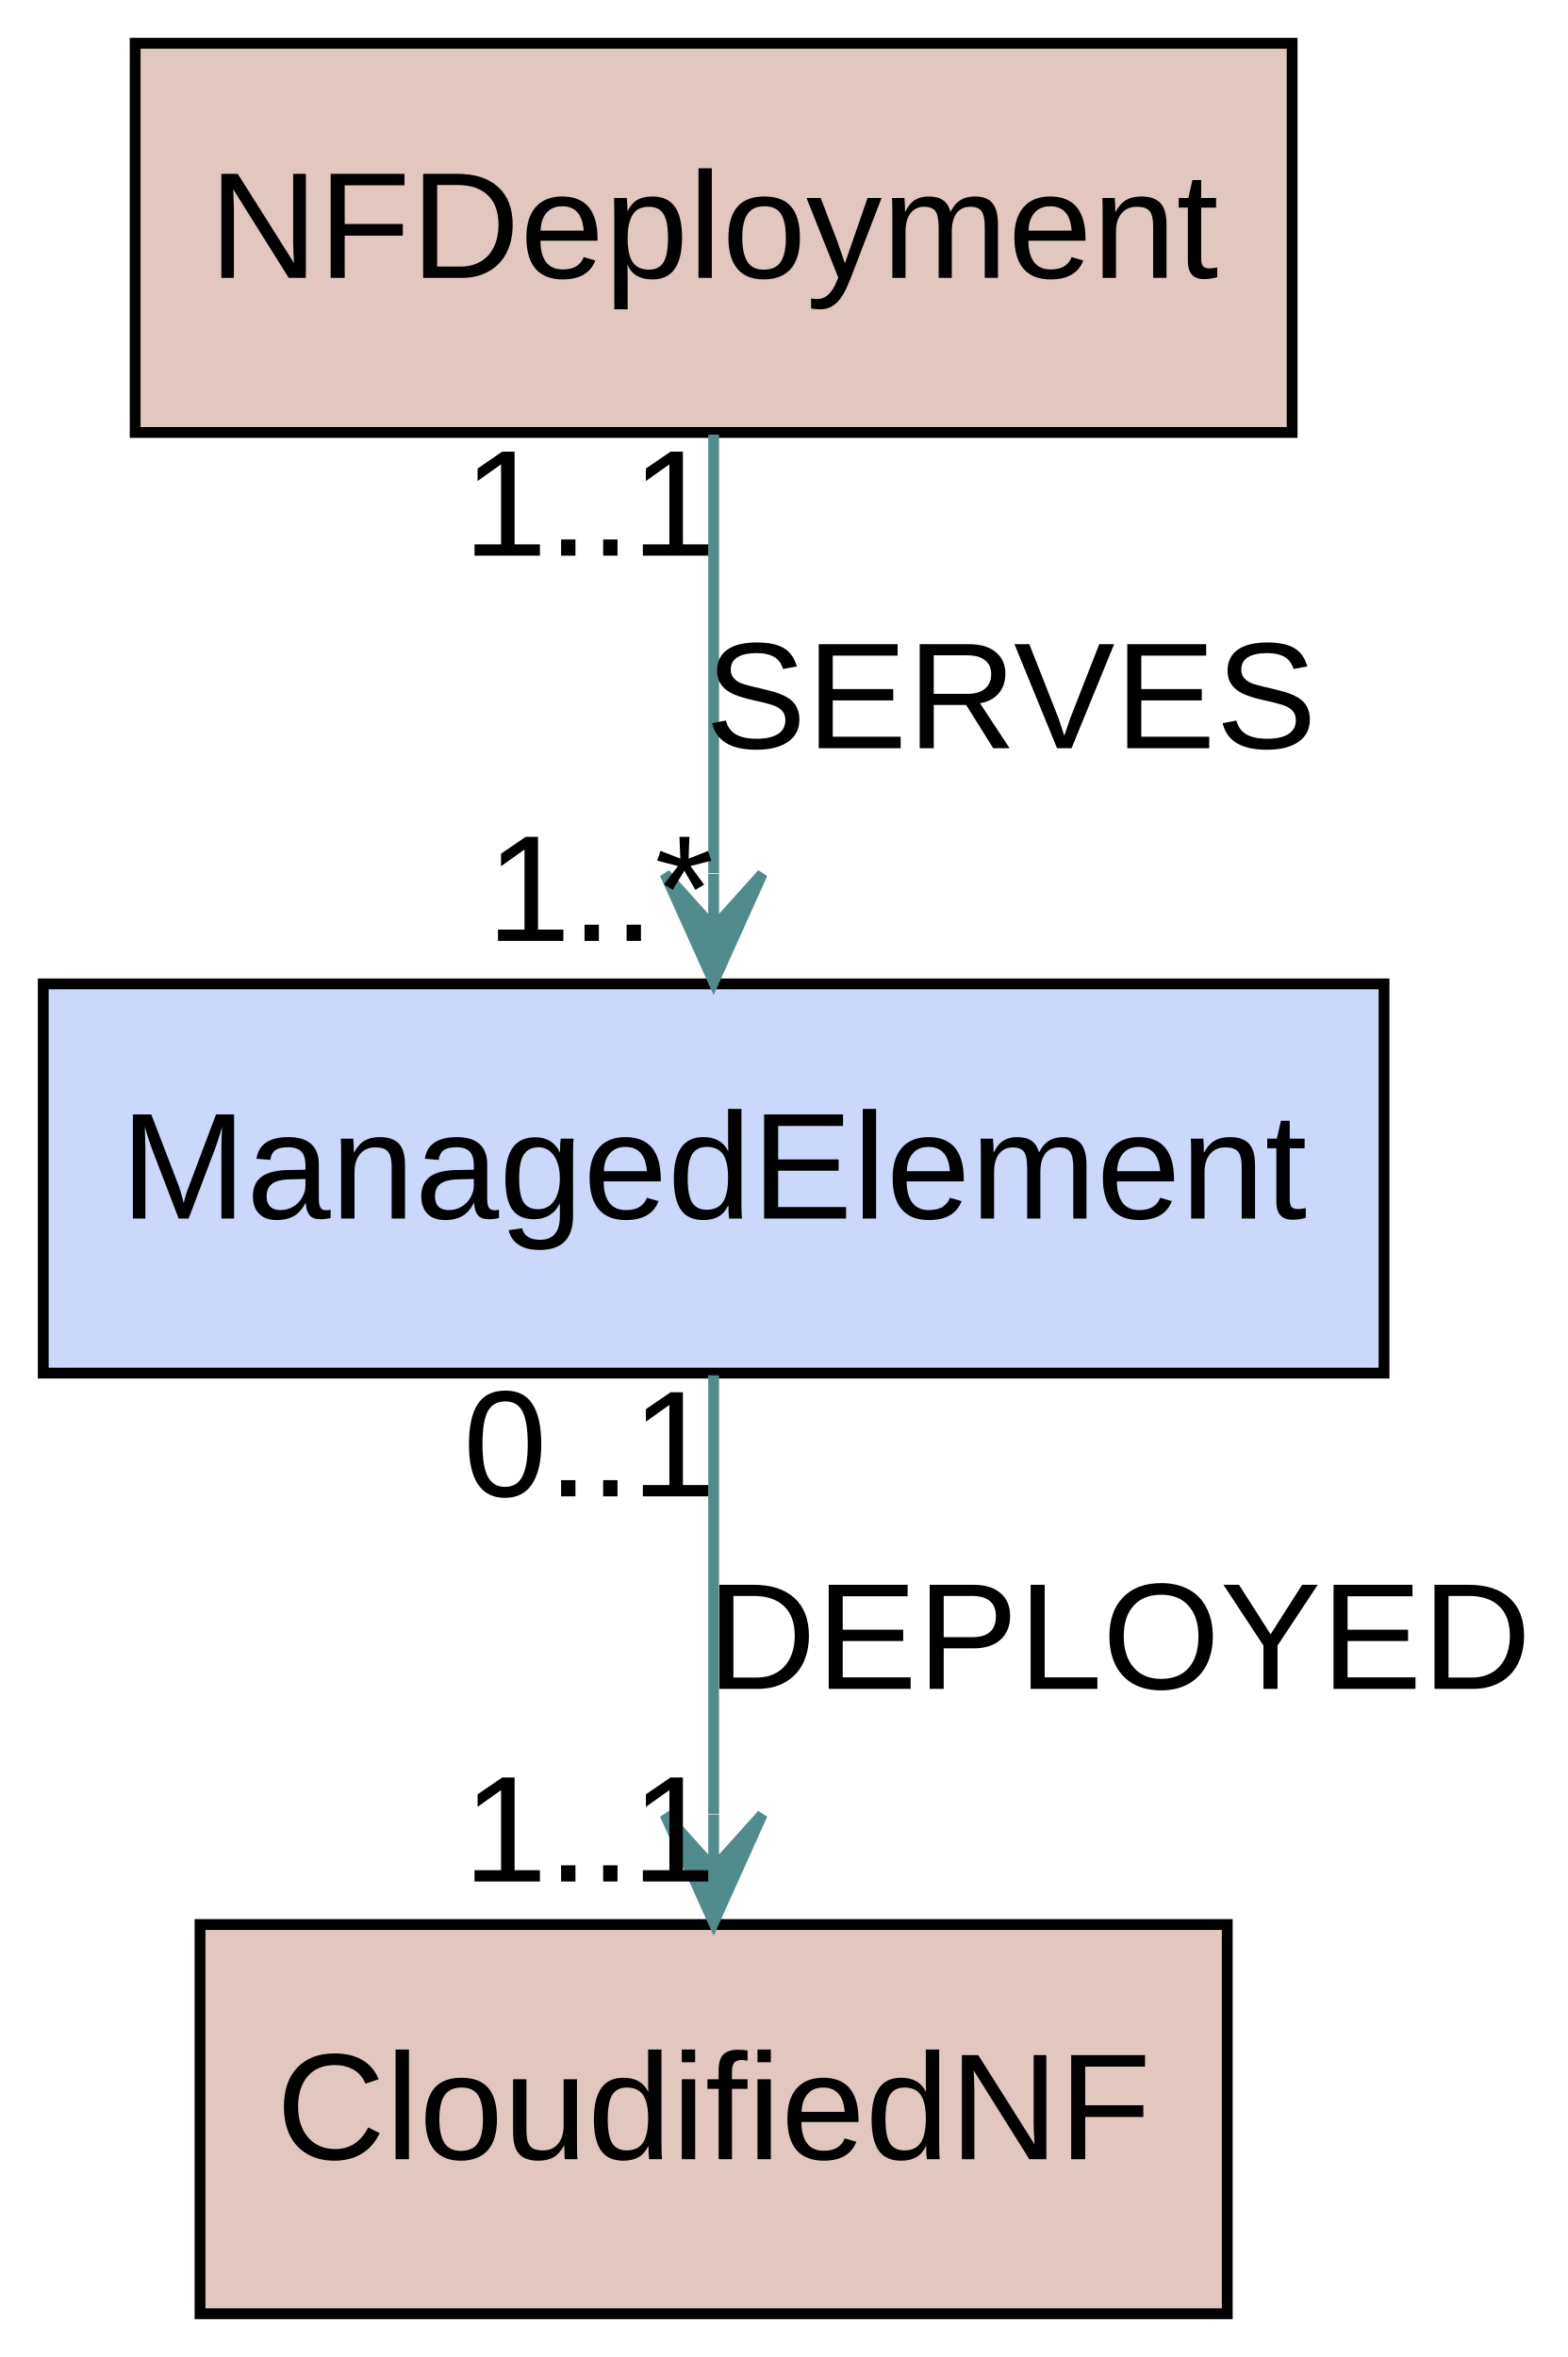
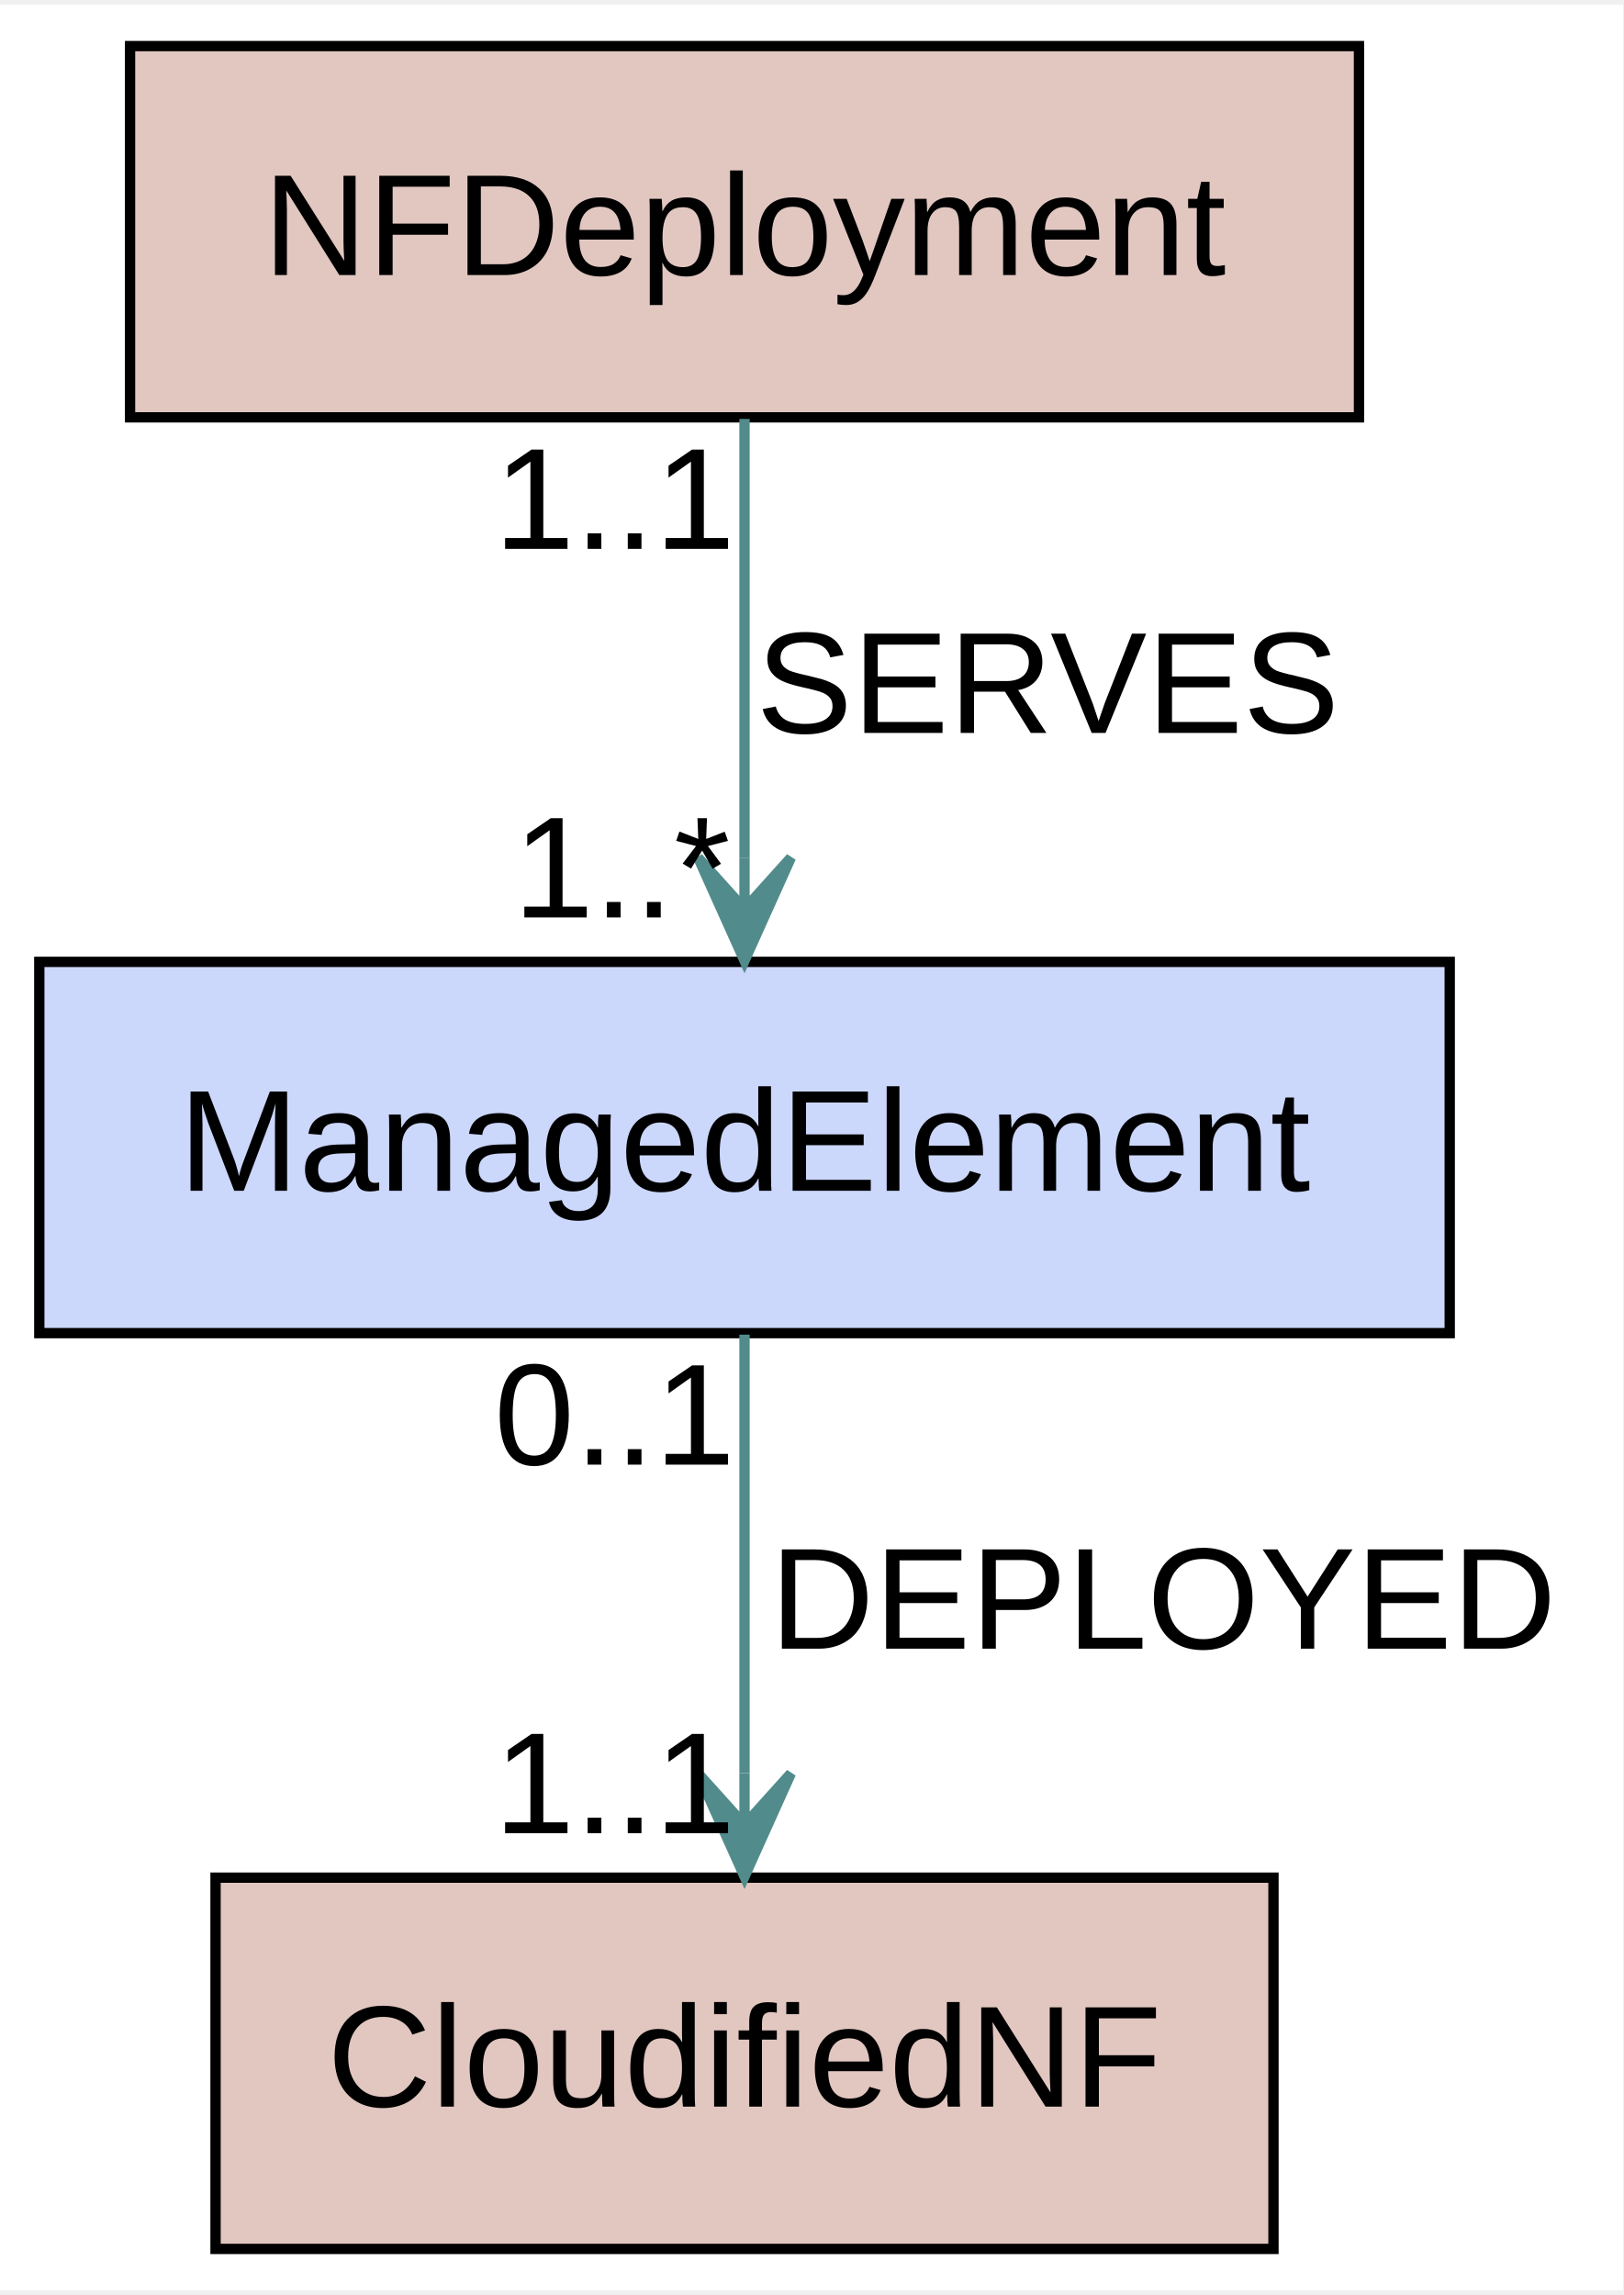
- <svg xmlns="http://www.w3.org/2000/svg" width="145px" height="218px" viewBox="0.00 0.00 145.00 218.00">
-   <g id="graph0" class="graph" transform="scale(1.0 1.0) rotate(0.0) translate(4.0 214.0)">
-     <polygon fill="white" stroke="transparent" points="-4,4 -4,-214 141,-214 141,4 -4,4" />
+ <svg xmlns="http://www.w3.org/2000/svg" width="157px" height="222px" viewBox="0.00 0.00 157.38 221.60">
+   <g id="graph0" class="graph" transform="scale(1.0 1.0) rotate(0.0) translate(4.0 217.6)">
+     <polygon fill="white" stroke="transparent" points="-4,4 -4,-217.6 153.38,-217.6 153.38,4 -4,4" />
    <g id="node1" class="node">
-       <polygon fill="#3663f0" fill-opacity="0.255" stroke="black" points="124,-123 0,-123 0,-87 124,-87 124,-123" />
-       <text text-anchor="middle" x="62" y="-101.3" font-family="Arial" font-size="14.00">ManagedElement</text>
+       <polygon fill="#3663f0" fill-opacity="0.255" stroke="black" points="136.57,-124.8 -0.19,-124.8 -0.19,-88.8 136.57,-88.8 136.57,-124.8" />
+       <text text-anchor="middle" x="68.19" y="-102.6" font-family="Arial" font-size="14.00">ManagedElement</text>
    </g>
    <g id="node2" class="node">
-       <polygon fill="#89240a" fill-opacity="0.255" stroke="black" points="109.5,-36 14.5,-36 14.5,0 109.5,0 109.5,-36" />
-       <text text-anchor="middle" x="62" y="-14.3" font-family="Arial" font-size="14.00">CloudifiedNF</text>
+       <polygon fill="#89240a" fill-opacity="0.255" stroke="black" points="119.48,-36 16.9,-36 16.9,0 119.48,0 119.48,-36" />
+       <text text-anchor="middle" x="68.19" y="-13.8" font-family="Arial" font-size="14.00">CloudifiedNF</text>
    </g>
    <g id="edge1" class="edge">
-       <path fill="none" stroke="#528b8b" d="M62,-86.8C62,-75.16 62,-59.55 62,-46.24" />
-       <polygon fill="#528b8b" stroke="#528b8b" points="62,-36.18 66.5,-46.18 62,-41.18 62,-46.18 62,-46.18 62,-46.18 62,-41.18 57.5,-46.18 62,-36.18 62,-36.18" />
-       <text text-anchor="middle" x="99.5" y="-57.8" font-family="Arial" font-size="14.00">DEPLOYED</text>
-       <text text-anchor="middle" x="50.5" y="-39.98" font-family="Arial" font-size="14.00">1..1</text>
-       <text text-anchor="middle" x="50.5" y="-75.6" font-family="Arial" font-size="14.00">0..1</text>
+       <path fill="none" stroke="#528b8b" d="M68.19,-88.65C68.19,-76.52 68.19,-60.02 68.19,-46.12" />
+       <polygon fill="#528b8b" stroke="#528b8b" points="68.19,-36.11 72.69,-46.11 68.19,-41.11 68.19,-46.11 68.19,-46.11 68.19,-46.11 68.19,-41.11 63.69,-46.11 68.19,-36.11 68.19,-36.11" />
+       <text text-anchor="middle" x="108.78" y="-58.2" font-family="Arial" font-size="14.00">DEPLOYED</text>
+       <text text-anchor="middle" x="55.59" y="-40.31" font-family="Arial" font-size="14.00">1..1</text>
+       <text text-anchor="middle" x="55.59" y="-76.05" font-family="Arial" font-size="14.00">0..1</text>
    </g>
    <g id="node3" class="node">
-       <polygon fill="#89240a" fill-opacity="0.255" stroke="black" points="115.5,-210 8.5,-210 8.5,-174 115.5,-174 115.5,-210" />
-       <text text-anchor="middle" x="62" y="-188.3" font-family="Arial" font-size="14.00">NFDeployment</text>
+       <polygon fill="#89240a" fill-opacity="0.255" stroke="black" points="127.77,-213.6 8.61,-213.6 8.61,-177.6 127.77,-177.6 127.77,-213.6" />
+       <text text-anchor="middle" x="68.19" y="-191.4" font-family="Arial" font-size="14.00">NFDeployment</text>
    </g>
    <g id="edge2" class="edge">
-       <path fill="none" stroke="#528b8b" d="M62,-173.8C62,-162.16 62,-146.55 62,-133.24" />
-       <polygon fill="#528b8b" stroke="#528b8b" points="62,-123.18 66.5,-133.18 62,-128.18 62,-133.18 62,-133.18 62,-133.18 62,-128.18 57.5,-133.18 62,-123.18 62,-123.18" />
-       <text text-anchor="middle" x="89.5" y="-144.8" font-family="Arial" font-size="14.00">SERVES</text>
-       <text text-anchor="middle" x="51.5" y="-126.98" font-family="Arial" font-size="14.00">1..*</text>
-       <text text-anchor="middle" x="50.5" y="-162.6" font-family="Arial" font-size="14.00">1..1</text>
+       <path fill="none" stroke="#528b8b" d="M68.19,-177.45C68.19,-165.32 68.19,-148.82 68.19,-134.92" />
+       <polygon fill="#528b8b" stroke="#528b8b" points="68.19,-124.91 72.69,-134.91 68.19,-129.91 68.19,-134.91 68.19,-134.91 68.19,-134.91 68.19,-129.91 63.69,-134.91 68.19,-124.91 68.19,-124.91" />
+       <text text-anchor="middle" x="97.59" y="-147" font-family="Arial" font-size="14.00">SERVES</text>
+       <text text-anchor="middle" x="56.29" y="-129.11" font-family="Arial" font-size="14.00">1..*</text>
+       <text text-anchor="middle" x="55.59" y="-164.85" font-family="Arial" font-size="14.00">1..1</text>
    </g>
  </g>
</svg>
